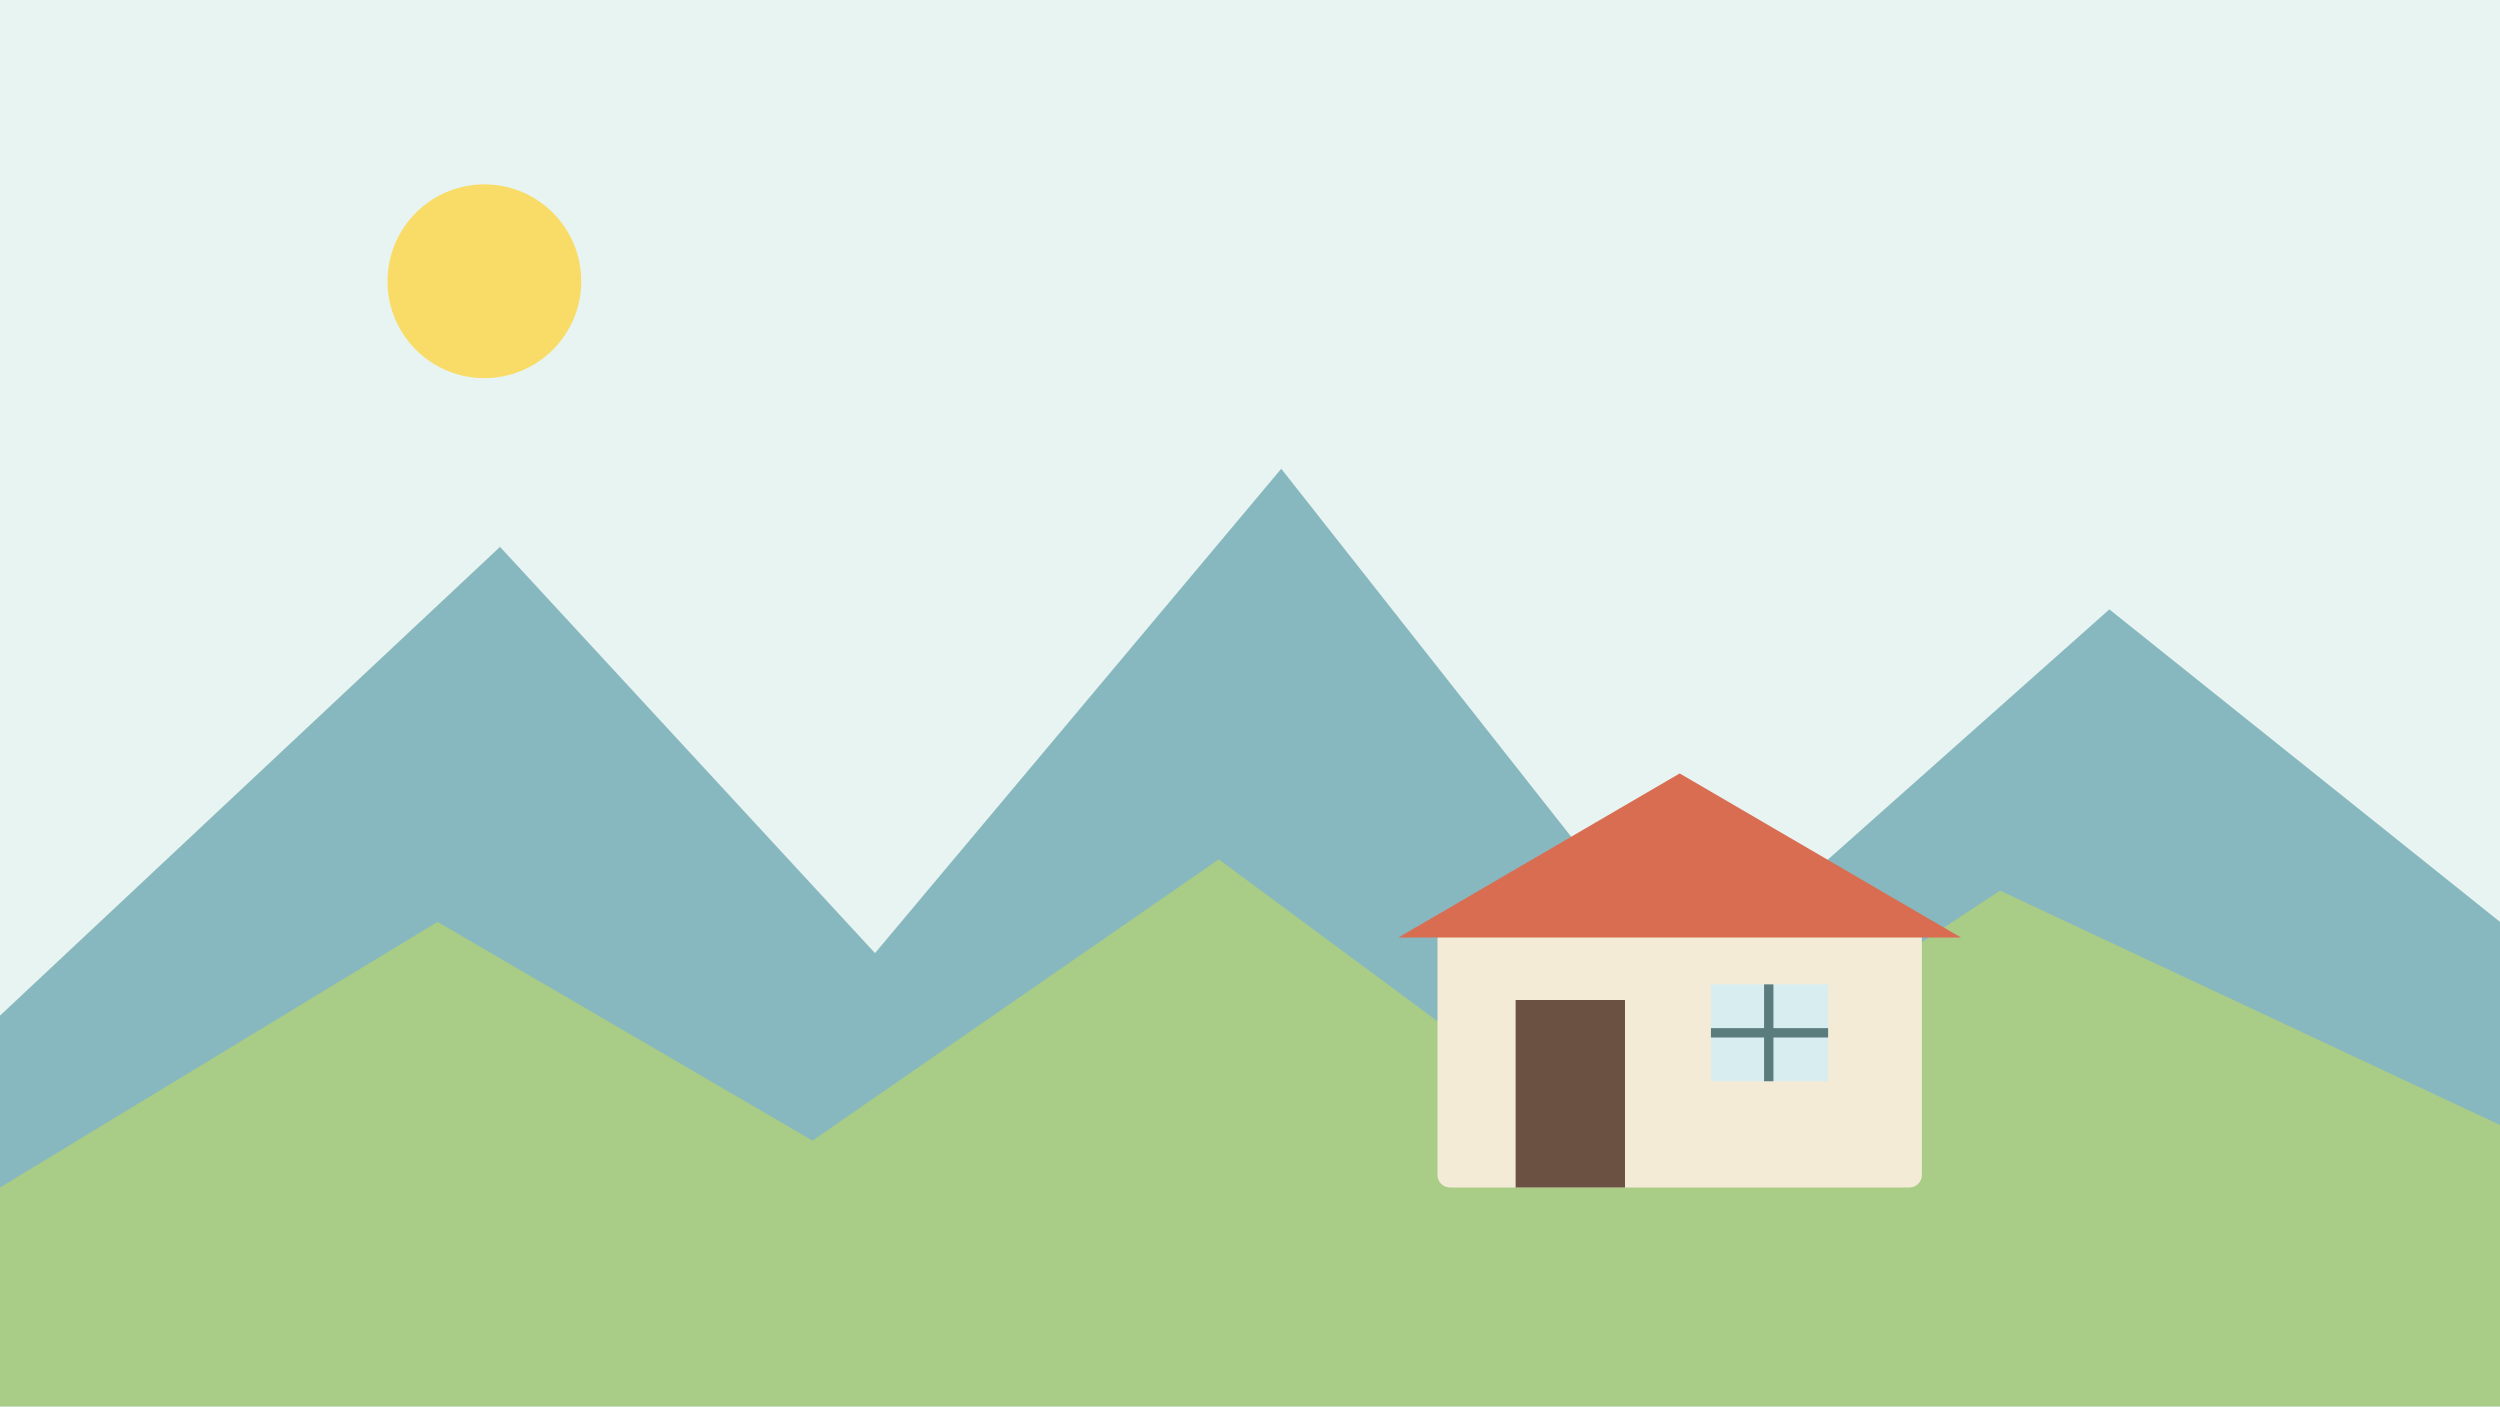
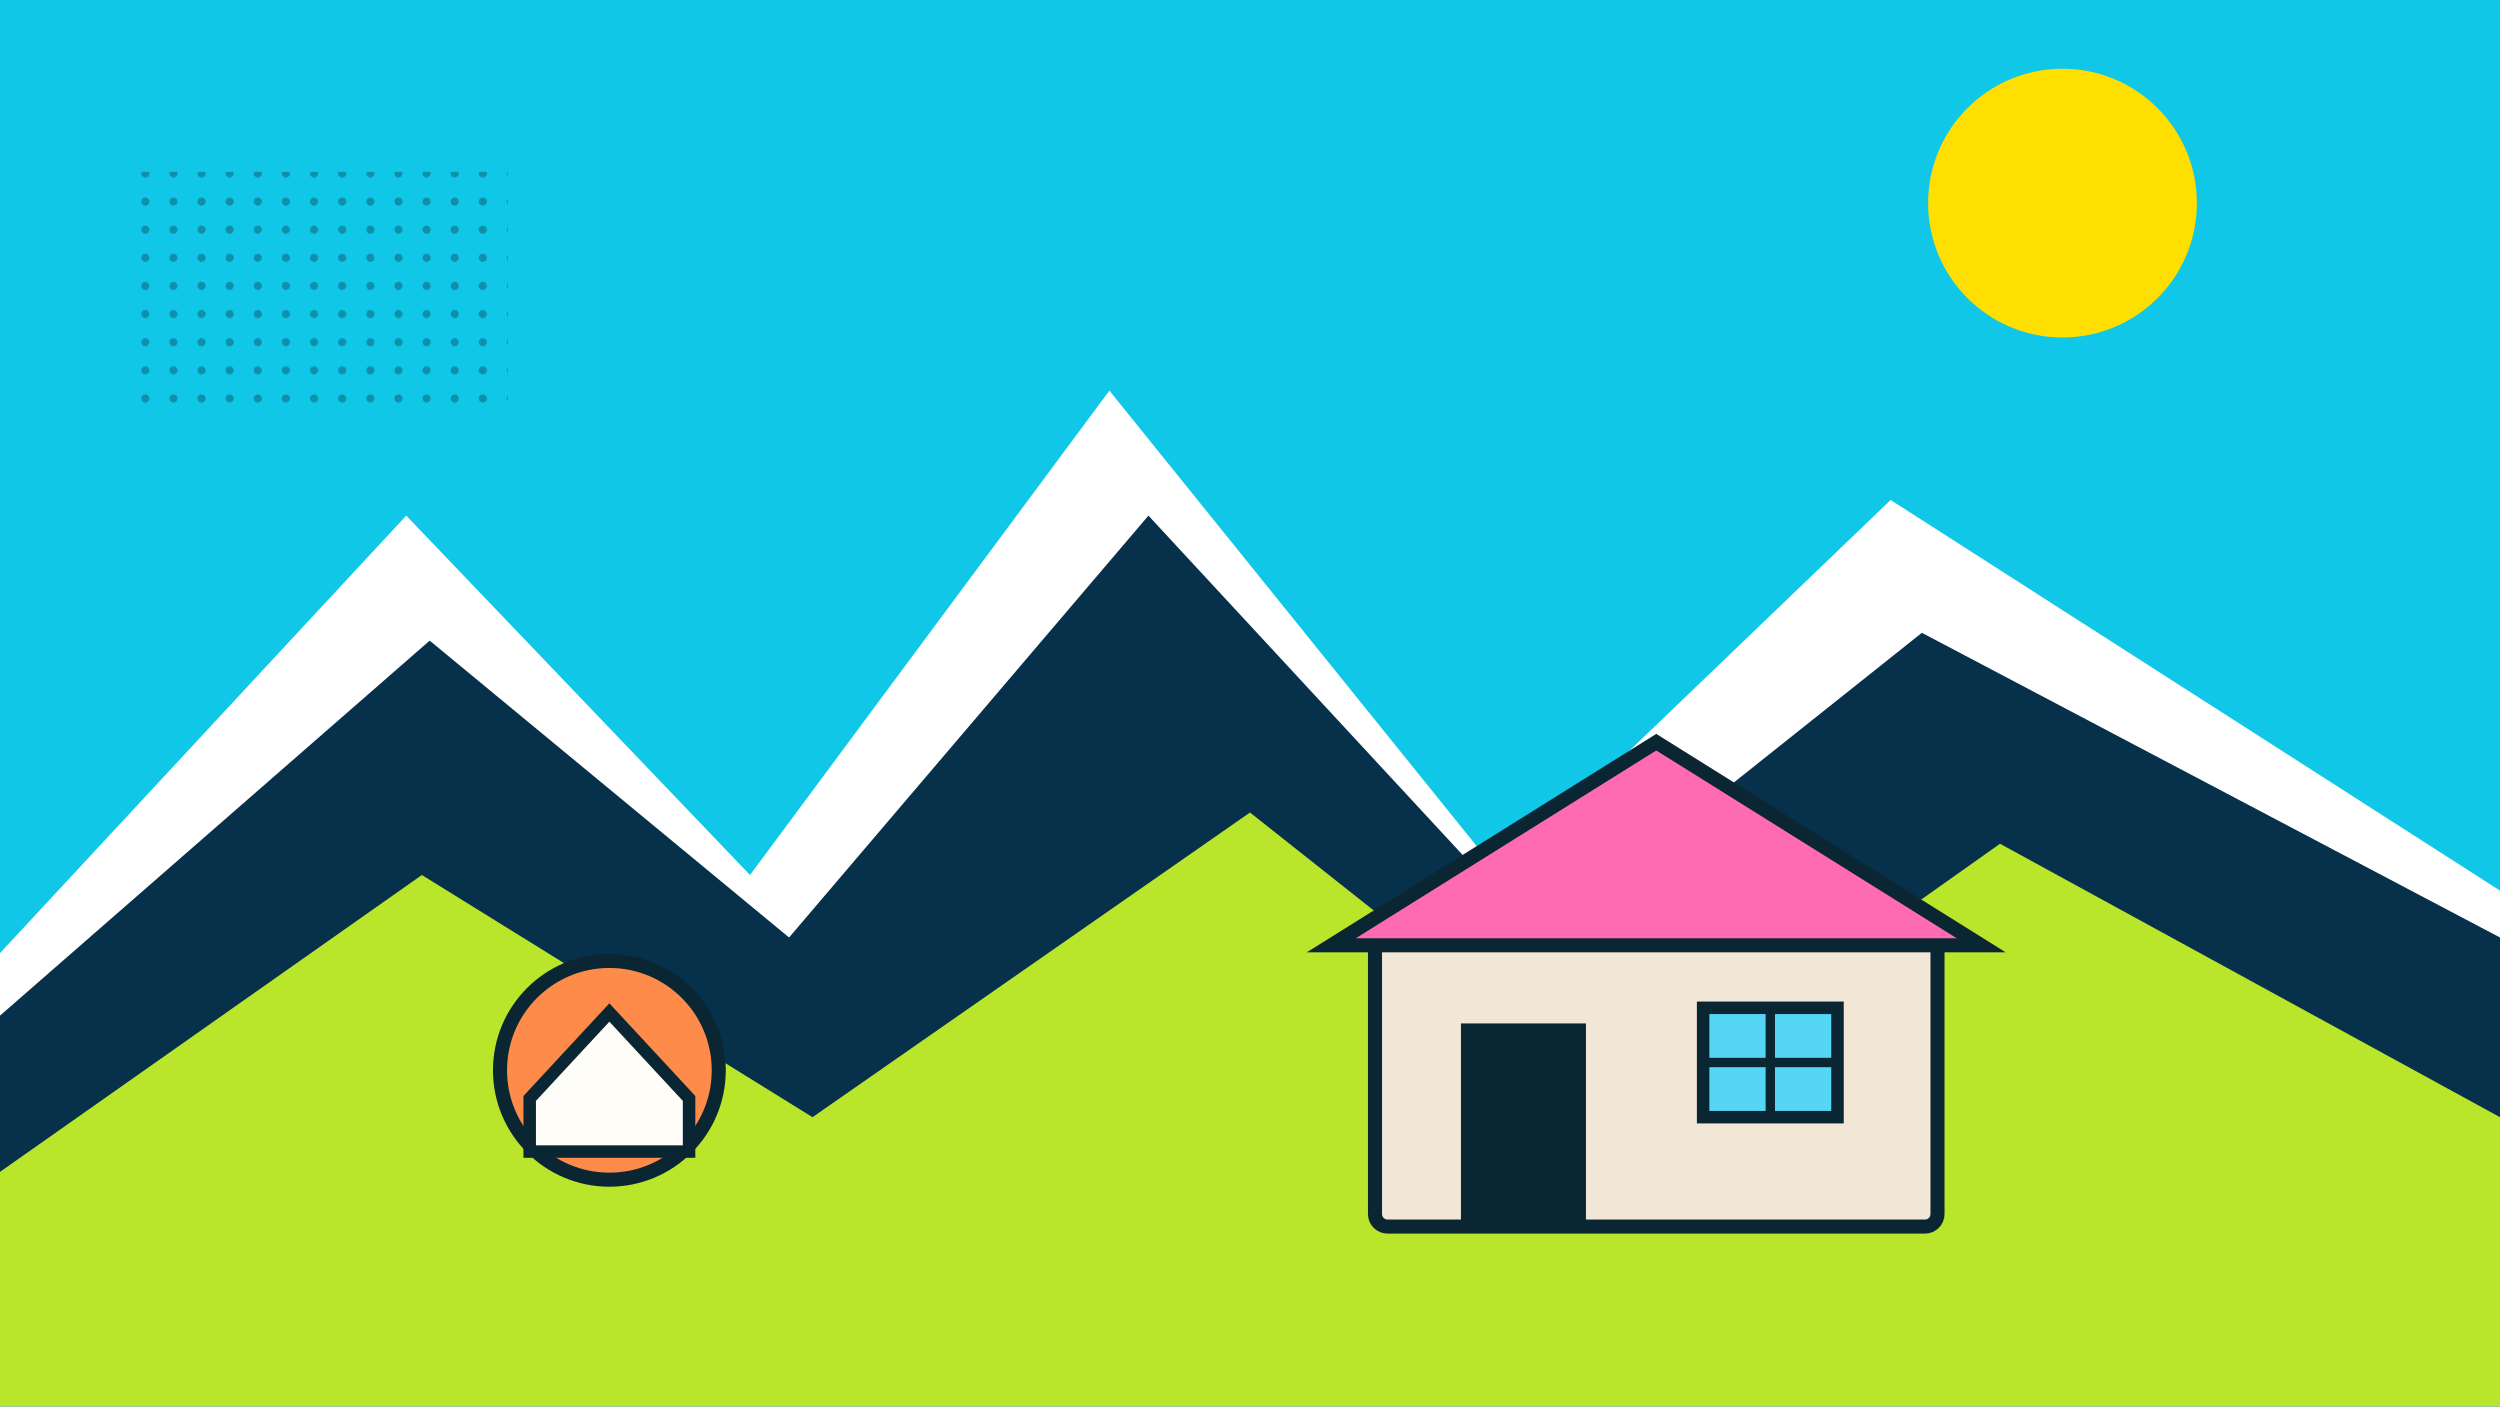
<svg xmlns="http://www.w3.org/2000/svg" viewBox="0 0 1600 900">
-   <rect width="1600" height="900" fill="#e8f4f1" />
-   <path d="M0 650L320 350 560 610 820 300 1080 630 1350 390 1600 590V900H0Z" fill="#88b8bf" />
-   <path d="M0 760L280 590 520 730 780 550 1030 735 1280 570 1600 720V900H0Z" fill="#a9cc87" />
-   <g transform="translate(920 505)">
-     <rect x="0" y="85" width="310" height="170" rx="8" fill="#f4ebd7" />
-     <path d="M-25 95L155-10 335 95Z" fill="#d96d52" />
-     <rect x="50" y="135" width="70" height="120" fill="#6a5142" />
-     <rect x="175" y="125" width="75" height="62" fill="#d8edf0" />
-     <path d="M212 125v62M175 156h75" stroke="#5b7c7d" stroke-width="6" />
+   <defs>
+     <pattern id="dots" width="18" height="18" patternUnits="userSpaceOnUse">
+       <circle cx="3" cy="3" r="2.6" fill="#0b2633" />
+     </pattern>
+   </defs>
+   <rect width="1600" height="900" fill="#11c7e8" />
+   <circle cx="1320" cy="130" r="86" fill="#ffdf00" />
+   <path d="M0 610L260 330 480 560 710 250 960 560 1210 320 1600 570V900H0Z" fill="#fff" />
+   <path d="M0 650L275 410 505 600 735 330 985 600 1230 405 1600 600V900H0Z" fill="#07304b" />
+   <path d="M0 750L270 560 520 715 800 520 1040 710 1280 540 1600 715V900H0Z" fill="#b9e52b" />
+   <g transform="translate(880 500)">
+     <rect x="0" y="95" width="360" height="190" rx="8" fill="#f2e7d7" stroke="#0b2633" stroke-width="9" />
+     <path d="M-28 105L180-25 388 105Z" fill="#ff6bb3" stroke="#0b2633" stroke-width="9" />
+     <rect x="55" y="155" width="80" height="130" fill="#0b2633" />
+     <rect x="210" y="145" width="86" height="70" fill="#55d6f4" stroke="#0b2633" stroke-width="8" />
+     <path d="M253 145v70M210 180h86" stroke="#0b2633" stroke-width="6" />
  </g>
-   <circle cx="310" cy="180" r="62" fill="#f8dc67" />
+   <path d="M90 110h235v150H90z" fill="url(#dots)" opacity=".35" />
+   <g transform="translate(315 610)">
+     <circle cx="75" cy="75" r="70" fill="#ff8b4a" stroke="#0b2633" stroke-width="9" />
+     <path d="M24 93l51-55 51 55v34H24z" fill="#fffdf8" stroke="#0b2633" stroke-width="8" />
+   </g>
</svg>
